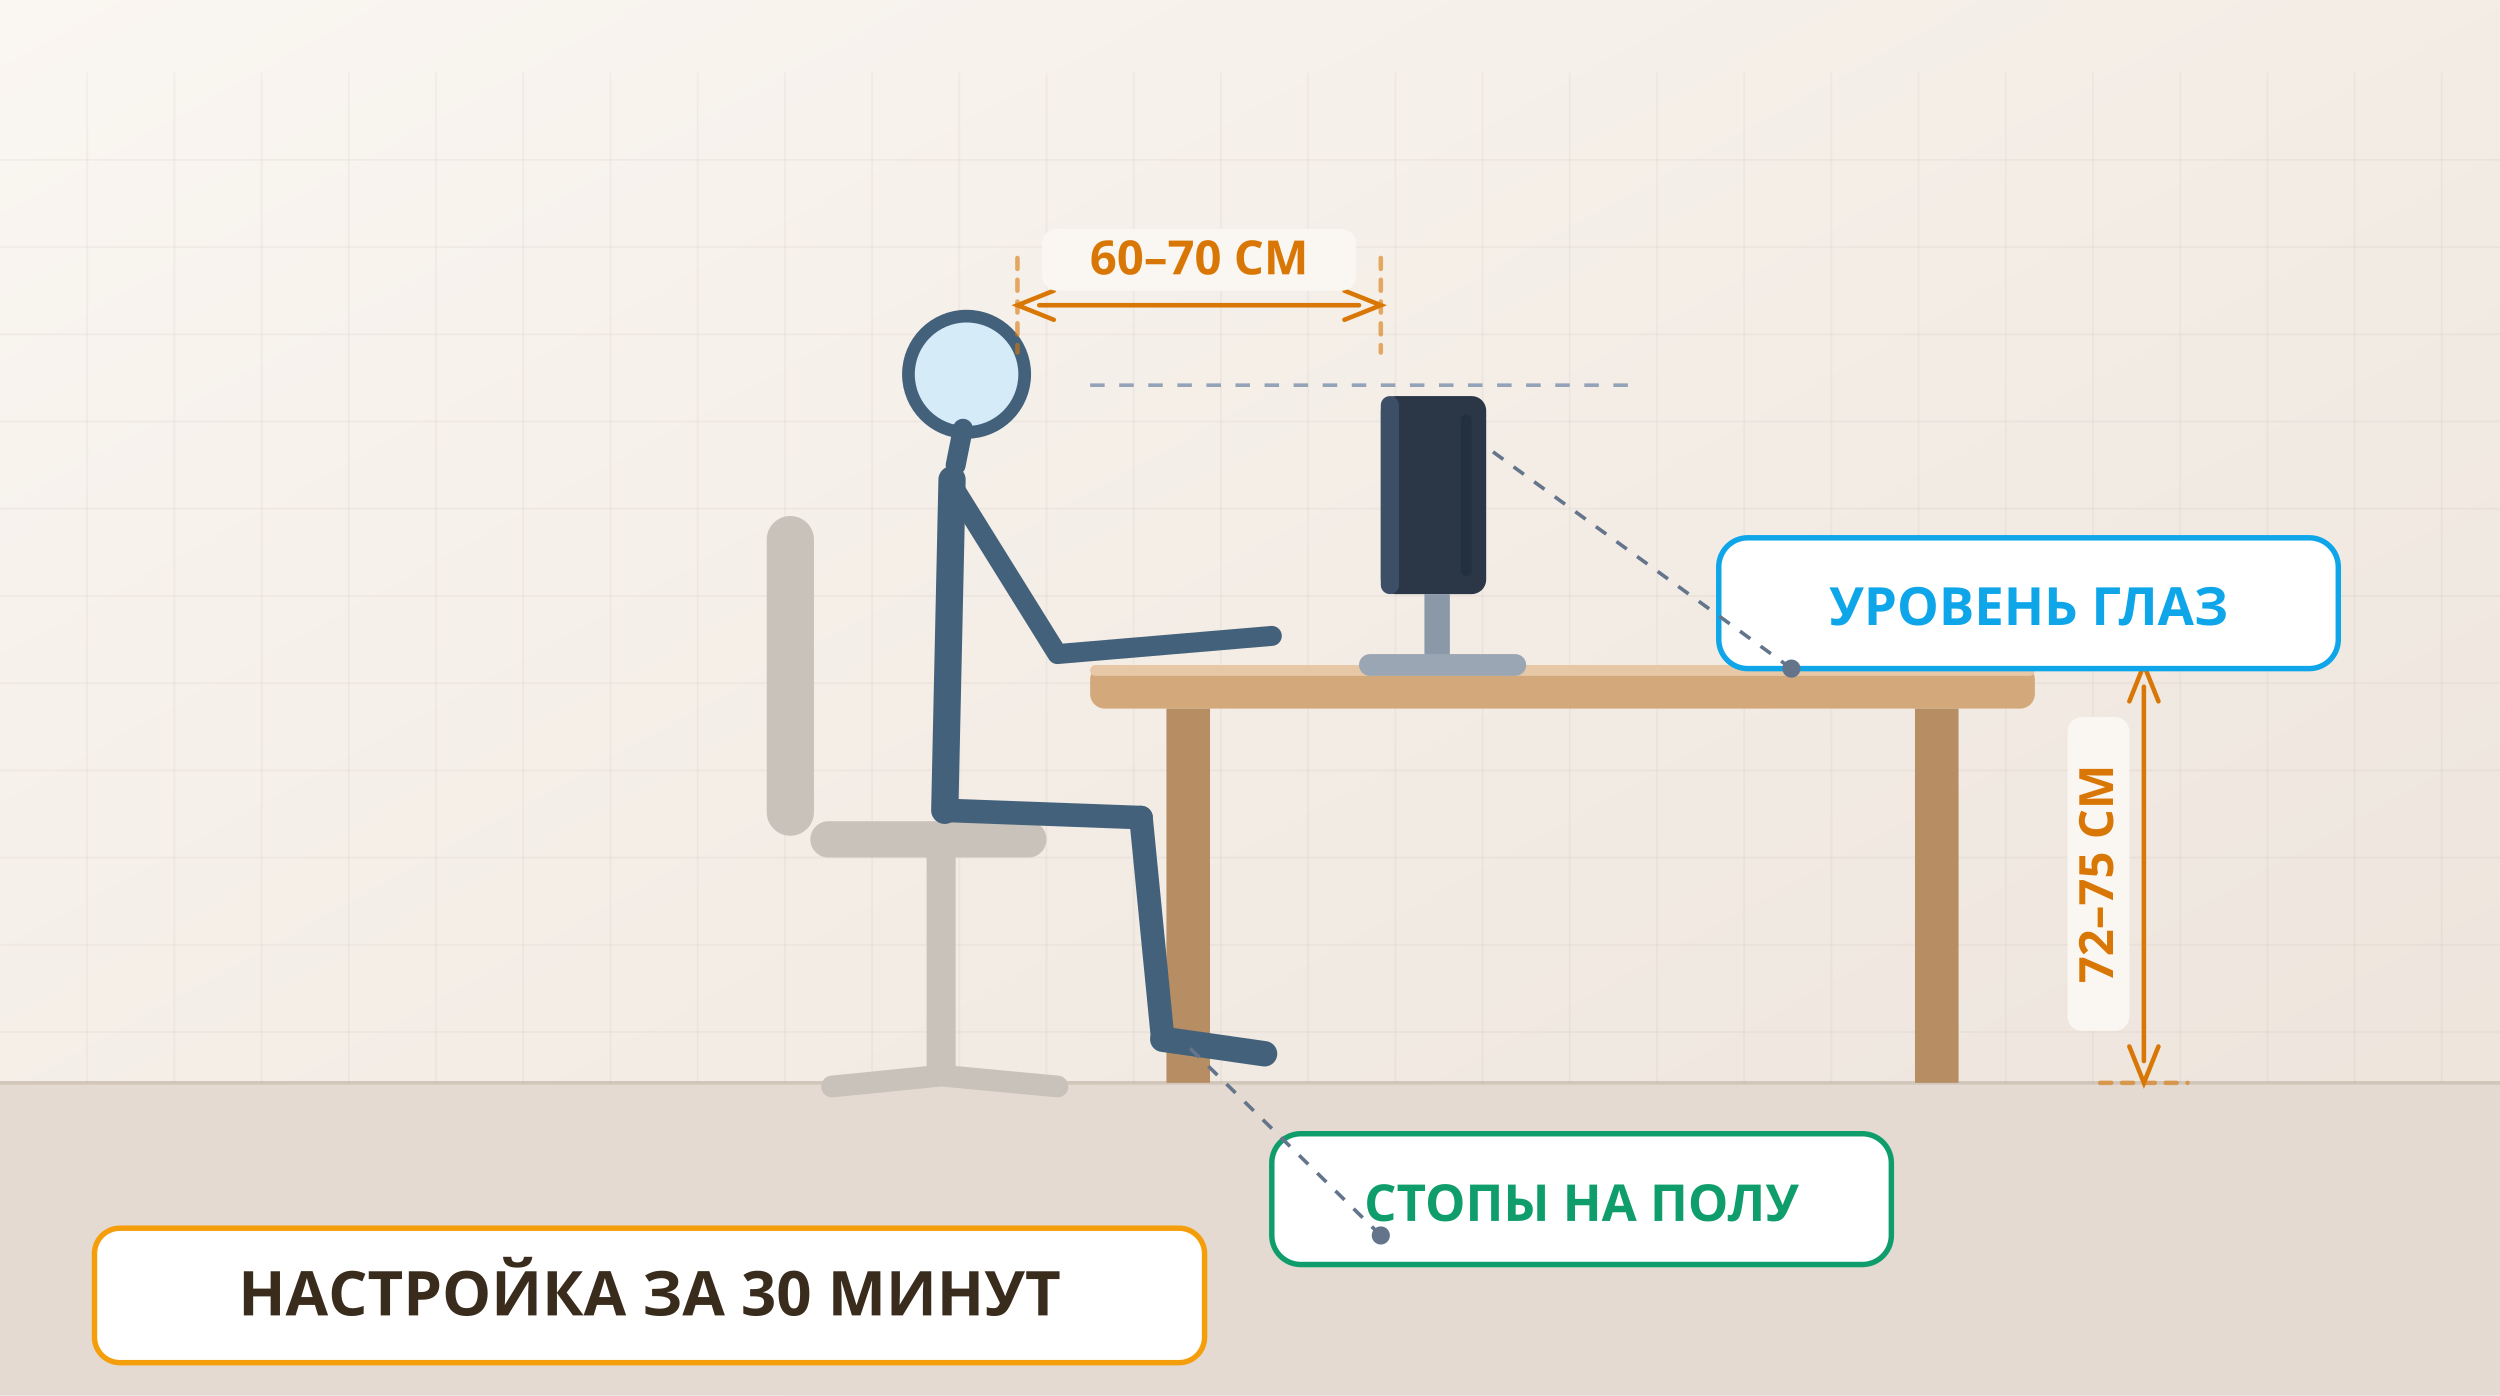
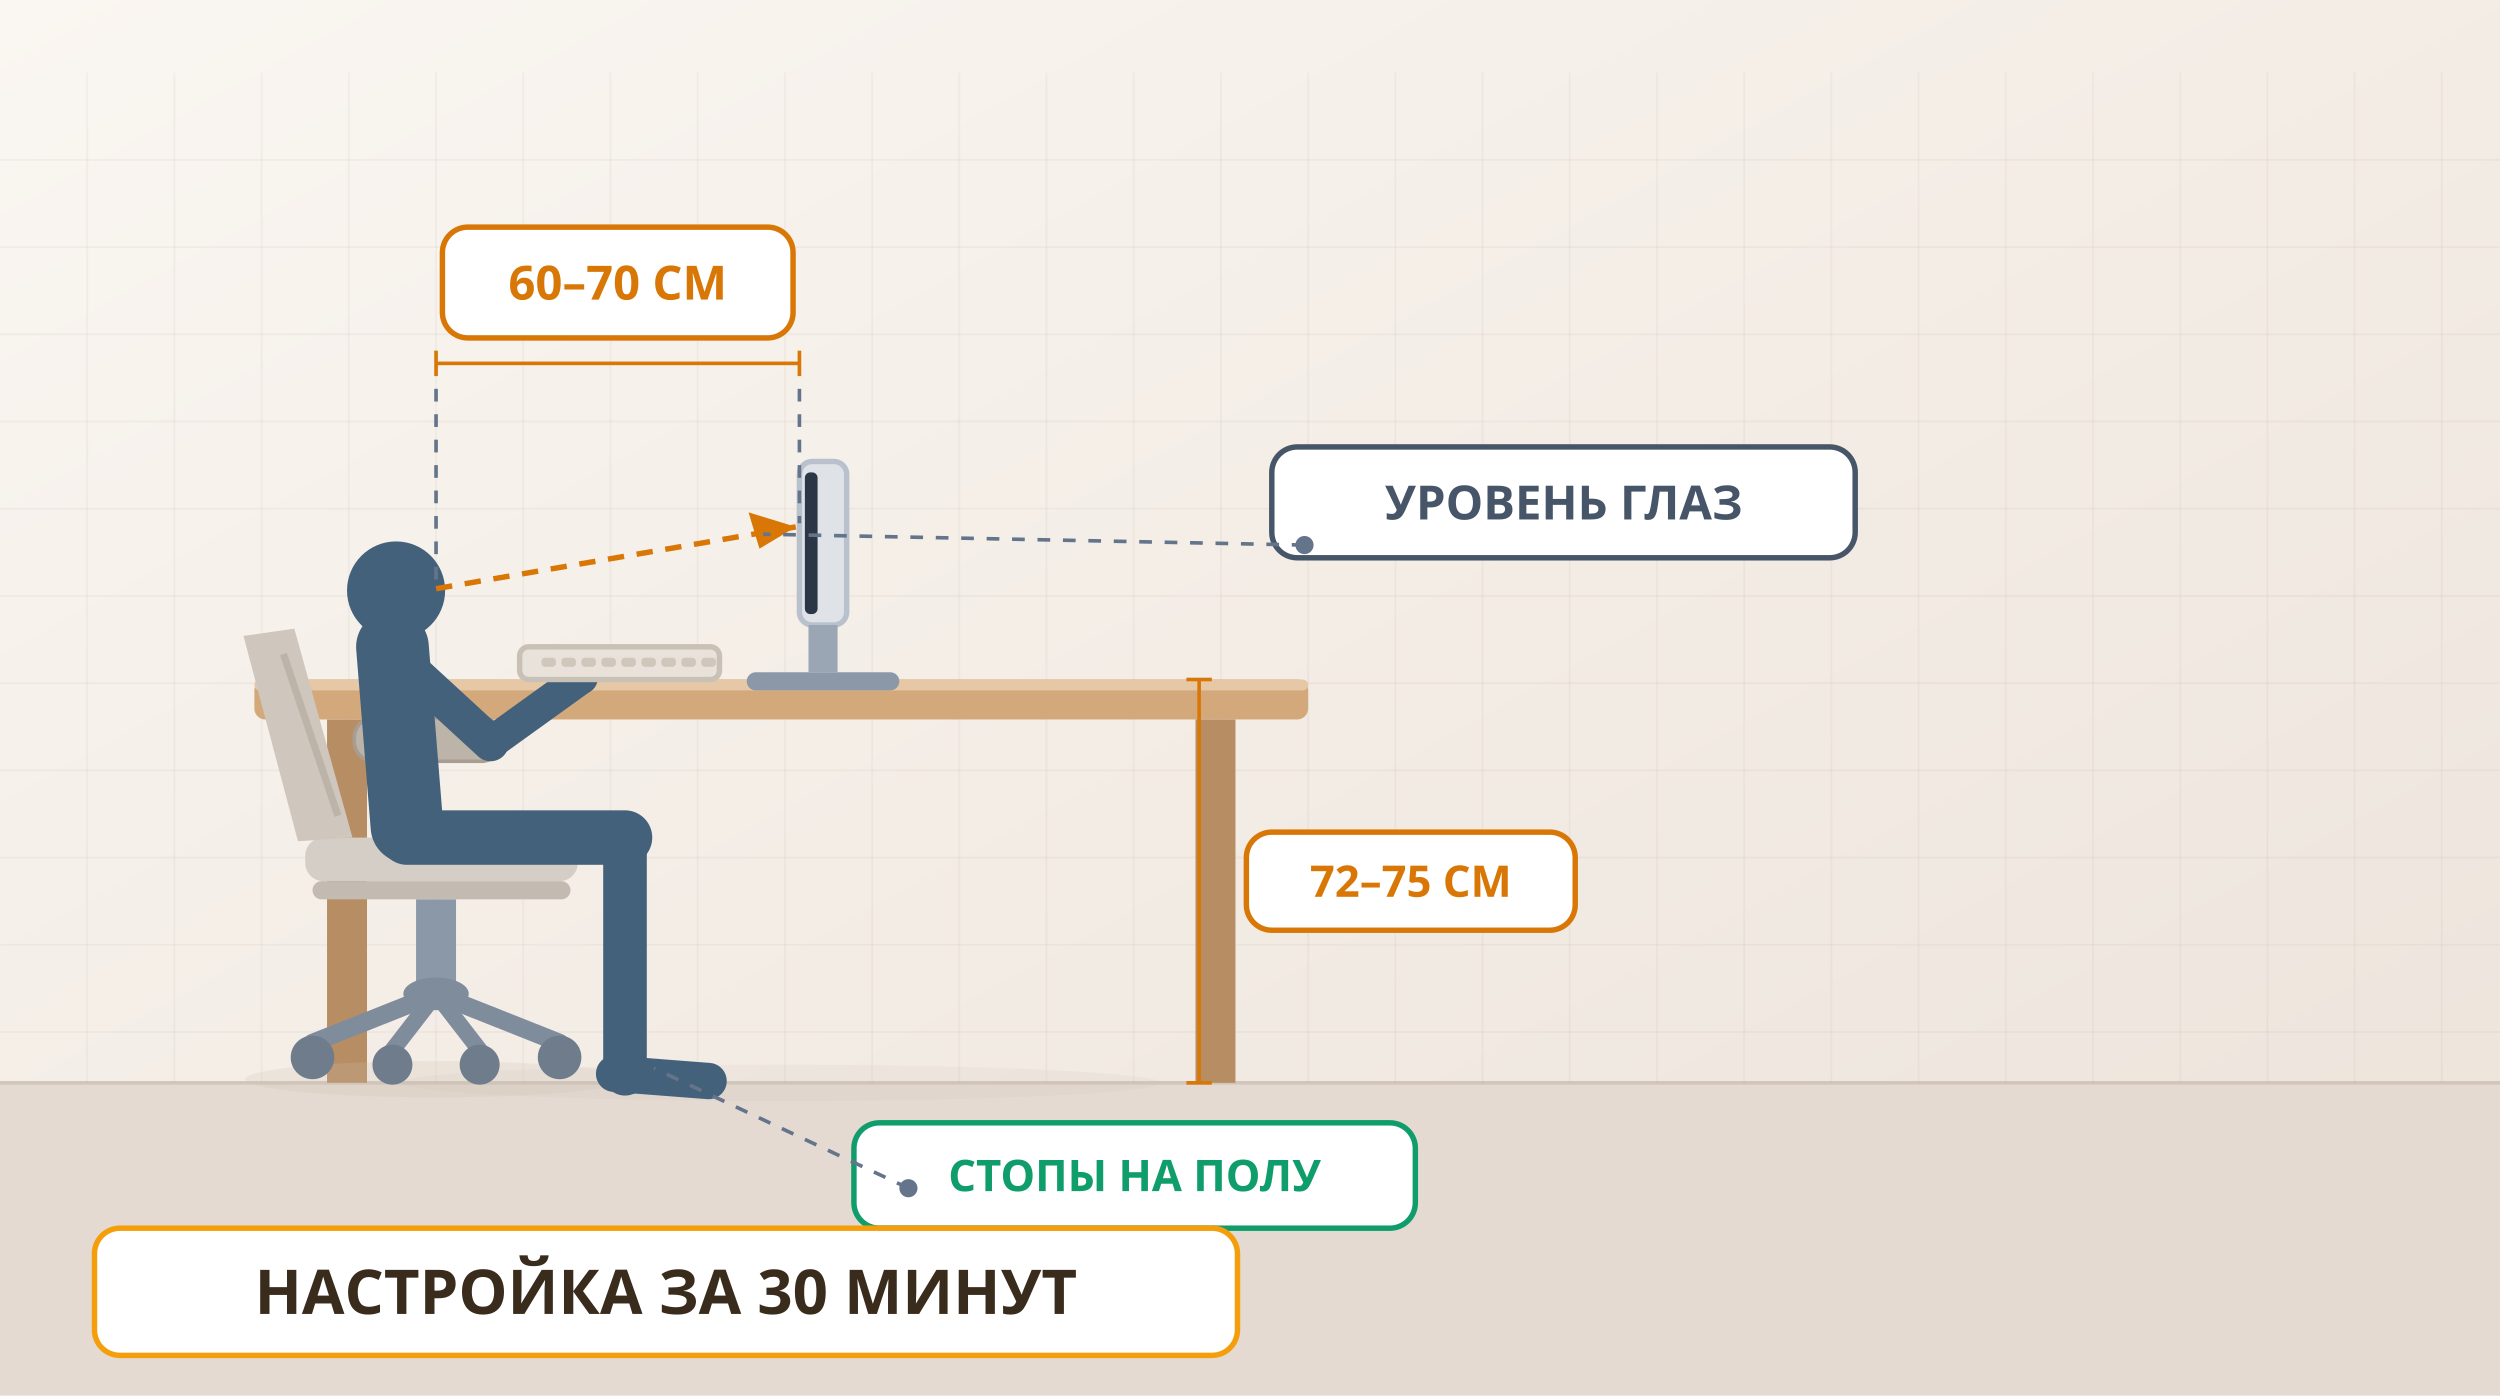
<svg xmlns="http://www.w3.org/2000/svg" viewBox="0 0 1376 768" width="1376" height="768">
  <defs>
    <linearGradient id="bg" x1="0%" y1="0%" x2="100%" y2="100%">
      <stop offset="0%" stop-color="#faf6f1" />
      <stop offset="100%" stop-color="#ece3da" />
    </linearGradient>
  </defs>
  <rect width="1376" height="768" fill="url(#bg)" />
  <rect x="0" y="596" width="1376" height="172" fill="#e4dad1" />
  <line x1="0" y1="596" x2="1376" y2="596" stroke="#d2c6bb" stroke-width="2" />
  <g stroke="#7c6a58" stroke-opacity="0.055" stroke-width="1">
    <line x1="48" y1="40" x2="48" y2="596" />
    <line x1="96" y1="40" x2="96" y2="596" />
    <line x1="144" y1="40" x2="144" y2="596" />
    <line x1="192" y1="40" x2="192" y2="596" />
    <line x1="240" y1="40" x2="240" y2="596" />
    <line x1="288" y1="40" x2="288" y2="596" />
    <line x1="336" y1="40" x2="336" y2="596" />
    <line x1="384" y1="40" x2="384" y2="596" />
    <line x1="432" y1="40" x2="432" y2="596" />
    <line x1="480" y1="40" x2="480" y2="596" />
    <line x1="528" y1="40" x2="528" y2="596" />
    <line x1="576" y1="40" x2="576" y2="596" />
    <line x1="624" y1="40" x2="624" y2="596" />
    <line x1="672" y1="40" x2="672" y2="596" />
    <line x1="720" y1="40" x2="720" y2="596" />
    <line x1="768" y1="40" x2="768" y2="596" />
    <line x1="816" y1="40" x2="816" y2="596" />
    <line x1="864" y1="40" x2="864" y2="596" />
    <line x1="912" y1="40" x2="912" y2="596" />
    <line x1="960" y1="40" x2="960" y2="596" />
    <line x1="1008" y1="40" x2="1008" y2="596" />
    <line x1="1056" y1="40" x2="1056" y2="596" />
    <line x1="1104" y1="40" x2="1104" y2="596" />
    <line x1="1152" y1="40" x2="1152" y2="596" />
    <line x1="1200" y1="40" x2="1200" y2="596" />
    <line x1="1248" y1="40" x2="1248" y2="596" />
    <line x1="1296" y1="40" x2="1296" y2="596" />
    <line x1="1344" y1="40" x2="1344" y2="596" />
    <line x1="0" y1="88" x2="1376" y2="88" />
    <line x1="0" y1="136" x2="1376" y2="136" />
    <line x1="0" y1="184" x2="1376" y2="184" />
    <line x1="0" y1="232" x2="1376" y2="232" />
    <line x1="0" y1="280" x2="1376" y2="280" />
    <line x1="0" y1="328" x2="1376" y2="328" />
    <line x1="0" y1="376" x2="1376" y2="376" />
    <line x1="0" y1="424" x2="1376" y2="424" />
    <line x1="0" y1="472" x2="1376" y2="472" />
    <line x1="0" y1="520" x2="1376" y2="520" />
    <line x1="0" y1="568" x2="1376" y2="568" />
  </g>
  <g>
-     <rect x="446" y="452" width="130" height="20" rx="10" fill="#c9c2ba" />
-     <rect x="422" y="284" width="26" height="176" rx="13" fill="#c9c2ba" />
-     <rect x="510" y="470" width="16" height="122" fill="#c9c2ba" />
-     <path d="M518 592 L458 598 M518 592 L582 598" stroke="#c9c2ba" stroke-width="12" stroke-linecap="round" />
+     <ellipse cx="430" cy="596" rx="208.8" ry="10" fill="#cdc0b5" fill-opacity="0.16" />
+     <rect x="140" y="374" width="580" height="22" rx="6" fill="#d3a97c" />
+     <rect x="140" y="374" width="580" height="6" rx="3" fill="#e6c8a6" />
+     <rect x="180" y="396" width="22" height="200" fill="#b78e63" />
+     <rect x="658" y="396" width="22" height="200" fill="#b78e63" />
  </g>
-   <rect x="600" y="366" width="520" height="24" rx="8" fill="#d3a97c" />
-   <rect x="600" y="366" width="520" height="6" rx="3" fill="#e6c8a6" />
-   <rect x="642" y="390" width="24" height="206" fill="#b78e63" />
-   <rect x="1054" y="390" width="24" height="206" fill="#b78e63" />
-   <rect x="760" y="218" width="58" height="109" rx="8" fill="#2b3646" />
-   <rect x="760" y="218" width="10" height="109" rx="5" fill="#3d4f66" />
-   <rect x="804" y="228" width="6" height="89" rx="3" fill="#22303f" />
-   <rect x="784" y="327" width="14" height="39" fill="#8b98a8" />
-   <rect x="748" y="360" width="92" height="12" rx="6" fill="#9aa6b4" />
-   <g fill="none" stroke="#43617a" stroke-width="13" stroke-linecap="round" stroke-linejoin="round">
-     <path d="M520 446 L524 264" stroke-width="15" />
-     <path d="M520 446 L628 450" />
-     <path d="M628 450 L640 572" />
-     <path d="M640 572 L696 580" stroke-width="14" />
-     <path d="M526 270 L582 360 L700 350" stroke-width="11" />
+   <g transform="translate(486 0) scale(-1 1)">
+     <ellipse cx="246" cy="594" rx="105" ry="10" fill="#cdc0b5" fill-opacity="0.22" />
+     <rect x="168" y="461" width="150" height="24" rx="10" fill="#d5cec6" />
+     <rect x="172" y="485" width="142" height="10" rx="5" fill="#c3bbb2" />
+     <path d="M292 461 L324 346 L352 350 L322 463 Z" fill="#cfc7bd" />
+     <path d="M300 449 L330 360" stroke="#bdb4a9" stroke-width="4" fill="none" />
+     <rect x="235" y="495" width="22" height="52" fill="#8b98a8" />
+     <ellipse cx="246" cy="547" rx="18" ry="9" fill="#7f8c9c" />
+     <line x1="246" y1="547" x2="178" y2="574" stroke="#7f8c9c" stroke-width="10" stroke-linecap="round" />
+     <line x1="246" y1="547" x2="314" y2="574" stroke="#7f8c9c" stroke-width="10" stroke-linecap="round" />
+     <line x1="246" y1="547" x2="222" y2="578" stroke="#7f8c9c" stroke-width="9" stroke-linecap="round" />
+     <line x1="246" y1="547" x2="270" y2="578" stroke="#7f8c9c" stroke-width="9" stroke-linecap="round" />
+     <circle cx="178" cy="582" r="12" fill="#6f7c8c" />
+     <circle cx="314" cy="582" r="12" fill="#6f7c8c" />
+     <circle cx="222" cy="586" r="11" fill="#6f7c8c" />
+     <circle cx="270" cy="586" r="11" fill="#6f7c8c" />
+     <rect x="264" y="415" width="16" height="48" fill="#a89d90" />
+     <rect x="210" y="395" width="81" height="24" rx="11" fill="#bdb4a9" stroke="#a89d90" stroke-width="2" />
  </g>
-   <circle cx="532" cy="206" r="32" fill="#d6ebf8" stroke="#43617a" stroke-width="7" />
-   <path d="M526 256 L530 236" stroke="#43617a" stroke-width="11" stroke-linecap="round" />
-   <line x1="600" y1="212" x2="900" y2="212" stroke="#94a3b8" stroke-width="2" stroke-dasharray="8 8" />
-   <g stroke="#d97706" stroke-width="2.5" fill="none" stroke-linecap="round">
-     <line x1="560" y1="142" x2="560" y2="194" stroke-dasharray="6 6" stroke-opacity="0.6" />
-     <line x1="760" y1="142" x2="760" y2="194" stroke-dasharray="6 6" stroke-opacity="0.6" />
-     <line x1="572" y1="168" x2="748" y2="168" />
-     <path d="M580 160 L560 168 L580 176" />
-     <path d="M740 160 L760 168 L740 176" />
+   <g transform="translate(224 461) scale(1 1)" stroke="#43617a" fill="none" stroke-linecap="round">
+     <path d="M0 0 L120 0" stroke-width="30" />
+     <path d="M120 2 L120 130" stroke-width="24" />
+     <path d="M114 130 L166 134" stroke-width="20" />
+     <path d="M0 -6 L-8 -105" stroke-width="40" />
+     <circle cx="-6" cy="-136" r="27" fill="#43617a" stroke="none" />
+     <path d="M-4 -98 L46 -52" stroke-width="20" />
+     <path d="M46 -52 L96 -88" stroke-width="18" />
+     <circle cx="96" cy="-88" r="9" fill="#43617a" stroke="none" />
  </g>
-   <rect x="573.6" y="126" width="172.8" height="34" rx="8" fill="#faf6f1" />
-   <text x="660" y="151" font-family="system-ui, sans-serif" font-size="26" font-weight="700" fill="#d97706" text-anchor="middle" stroke="#faf6f1" stroke-width="8" paint-order="stroke">60–70 СМ</text>
-   <g stroke="#d97706" stroke-width="2.5" fill="none" stroke-linecap="round">
-     <line x1="1156" y1="366" x2="1204" y2="366" stroke-dasharray="6 6" stroke-opacity="0.6" />
-     <line x1="1156" y1="596" x2="1204" y2="596" stroke-dasharray="6 6" stroke-opacity="0.6" />
-     <line x1="1180" y1="378" x2="1180" y2="584" />
-     <path d="M1172 386 L1180 366 L1188 386" />
-     <path d="M1172 576 L1180 596 L1188 576" />
+   <rect x="286" y="356" width="110" height="18" rx="5" fill="#e8e2da" stroke="#c9c1b6" stroke-width="3" />
+   <rect x="298" y="362" width="8" height="5" rx="2" fill="#cfc7bc" />
+   <rect x="309" y="362" width="8" height="5" rx="2" fill="#cfc7bc" />
+   <rect x="320" y="362" width="8" height="5" rx="2" fill="#cfc7bc" />
+   <rect x="331" y="362" width="8" height="5" rx="2" fill="#cfc7bc" />
+   <rect x="342" y="362" width="8" height="5" rx="2" fill="#cfc7bc" />
+   <rect x="353" y="362" width="8" height="5" rx="2" fill="#cfc7bc" />
+   <rect x="364" y="362" width="8" height="5" rx="2" fill="#cfc7bc" />
+   <rect x="375" y="362" width="8" height="5" rx="2" fill="#cfc7bc" />
+   <rect x="386" y="362" width="8" height="5" rx="2" fill="#cfc7bc" />
+   <g>
+     <rect x="440" y="254" width="26" height="90" rx="7" fill="#dfe3e8" stroke="#b9c2cc" stroke-width="3" />
+     <rect x="443" y="260" width="7" height="78" rx="3" fill="#2b3646" />
+     <rect x="445" y="344" width="16" height="26" fill="#9aa6b4" />
+     <rect x="411" y="370" width="84" height="10" rx="5" fill="#8b98a8" />
  </g>
-   <g transform="translate(1180 481) rotate(-90)">
-     <rect x="-86.4" y="-42" width="172.8" height="34" rx="8" fill="#faf6f1" />
-     <text x="0" y="-17" font-family="system-ui, sans-serif" font-size="26" font-weight="700" fill="#d97706" text-anchor="middle" stroke="#faf6f1" stroke-width="8" paint-order="stroke">72–75 СМ</text>
+   <path d="M240 324 L438 290" fill="none" stroke="#d97706" stroke-width="3" stroke-dasharray="9 7" />
+   <polygon points="438,290 412,282 418,302" fill="#d97706" />
+   <path d="M240 214 L240 322" stroke="#64748b" stroke-width="2" stroke-dasharray="7 7" />
+   <path d="M440 214 L440 288" stroke="#64748b" stroke-width="2" stroke-dasharray="7 7" />
+   <g>
+     <line x1="240" y1="200" x2="440" y2="200" stroke="#d97706" stroke-width="2" />
+     <line x1="240" y1="193" x2="240" y2="207" stroke="#d97706" stroke-width="2" />
+     <line x1="440" y1="193" x2="440" y2="207" stroke="#d97706" stroke-width="2" />
+     <g>
+       <rect x="243.5" y="125" width="193.0" height="61" rx="14" fill="#ffffff" stroke="#d97706" stroke-width="3" />
+       <text x="340.0" y="164.9" font-family="system-ui, sans-serif" font-size="26" font-weight="800" fill="#d97706" text-anchor="middle">60–70 СМ</text>
+     </g>
  </g>
  <g>
-     <rect x="946" y="296" width="341" height="72" rx="16" fill="#ffffff" stroke="#0ea5e9" stroke-width="3" />
-     <text x="1116.5" y="344" font-family="system-ui, sans-serif" font-size="29" font-weight="800" fill="#0ea5e9" text-anchor="middle">УРОВЕНЬ ГЛАЗ</text>
+     <line x1="660" y1="374" x2="660" y2="596" stroke="#d97706" stroke-width="2" />
+     <line x1="653" y1="374" x2="667" y2="374" stroke="#d97706" stroke-width="2" />
+     <line x1="653" y1="596" x2="667" y2="596" stroke="#d97706" stroke-width="2" />
+     <g>
+       <rect x="686.0" y="458" width="181.0" height="54" rx="14" fill="#ffffff" stroke="#d97706" stroke-width="3" />
+       <text x="776.5" y="493.6" font-family="system-ui, sans-serif" font-size="24" font-weight="800" fill="#d97706" text-anchor="middle">72–75 СМ</text>
+     </g>
  </g>
-   <path d="M986 368 L818 246" fill="none" stroke="#64748b" stroke-width="2" stroke-dasharray="7 7" />
-   <circle cx="986" cy="368" r="5" fill="#64748b" />
  <g>
-     <rect x="700" y="624" width="341" height="72" rx="16" fill="#ffffff" stroke="#0f9d6b" stroke-width="3" />
-     <text x="870.5" y="672" font-family="system-ui, sans-serif" font-size="28" font-weight="800" fill="#0f9d6b" text-anchor="middle">СТОПЫ НА ПОЛУ</text>
+     <rect x="700.0" y="246" width="321.1" height="61" rx="14" fill="#ffffff" stroke="#475569" stroke-width="3" />
+     <text x="860.6" y="285.9" font-family="system-ui, sans-serif" font-size="26" font-weight="800" fill="#475569" text-anchor="middle">УРОВЕНЬ ГЛАЗ</text>
  </g>
-   <path d="M760 680 L654 576" fill="none" stroke="#64748b" stroke-width="2" stroke-dasharray="7 7" />
-   <circle cx="760" cy="680" r="5" fill="#64748b" />
-   <rect x="52" y="676" width="611" height="74" rx="14" fill="#ffffff" stroke="#f59e0b" stroke-width="3" />
-   <text x="357.5" y="724" font-family="system-ui, sans-serif" font-size="34" font-weight="800" fill="#3a2c1c" text-anchor="middle">НАСТРОЙКА ЗА 30 МИНУТ</text>
+   <path d="M718 300 L420 294" fill="none" stroke="#64748b" stroke-width="2" stroke-dasharray="7 7" />
+   <circle cx="718" cy="300" r="5" fill="#64748b" />
+   <g>
+     <rect x="470.0" y="618" width="309.0" height="58" rx="14" fill="#ffffff" stroke="#0f9d6b" stroke-width="3" />
+     <text x="624.5" y="655.6" font-family="system-ui, sans-serif" font-size="24" font-weight="800" fill="#0f9d6b" text-anchor="middle">СТОПЫ НА ПОЛУ</text>
+   </g>
+   <path d="M500 654 L360 588" fill="none" stroke="#64748b" stroke-width="2" stroke-dasharray="7 7" />
+   <circle cx="500" cy="654" r="5" fill="#64748b" />
+   <g>
+     <rect x="52.0" y="676" width="629.1" height="70" rx="14" fill="#ffffff" stroke="#f59e0b" stroke-width="3" />
+     <text x="366.5" y="723.2" font-family="system-ui, sans-serif" font-size="34" font-weight="800" fill="#3a2c1c" text-anchor="middle">НАСТРОЙКА ЗА 30 МИНУТ</text>
+   </g>
</svg>
